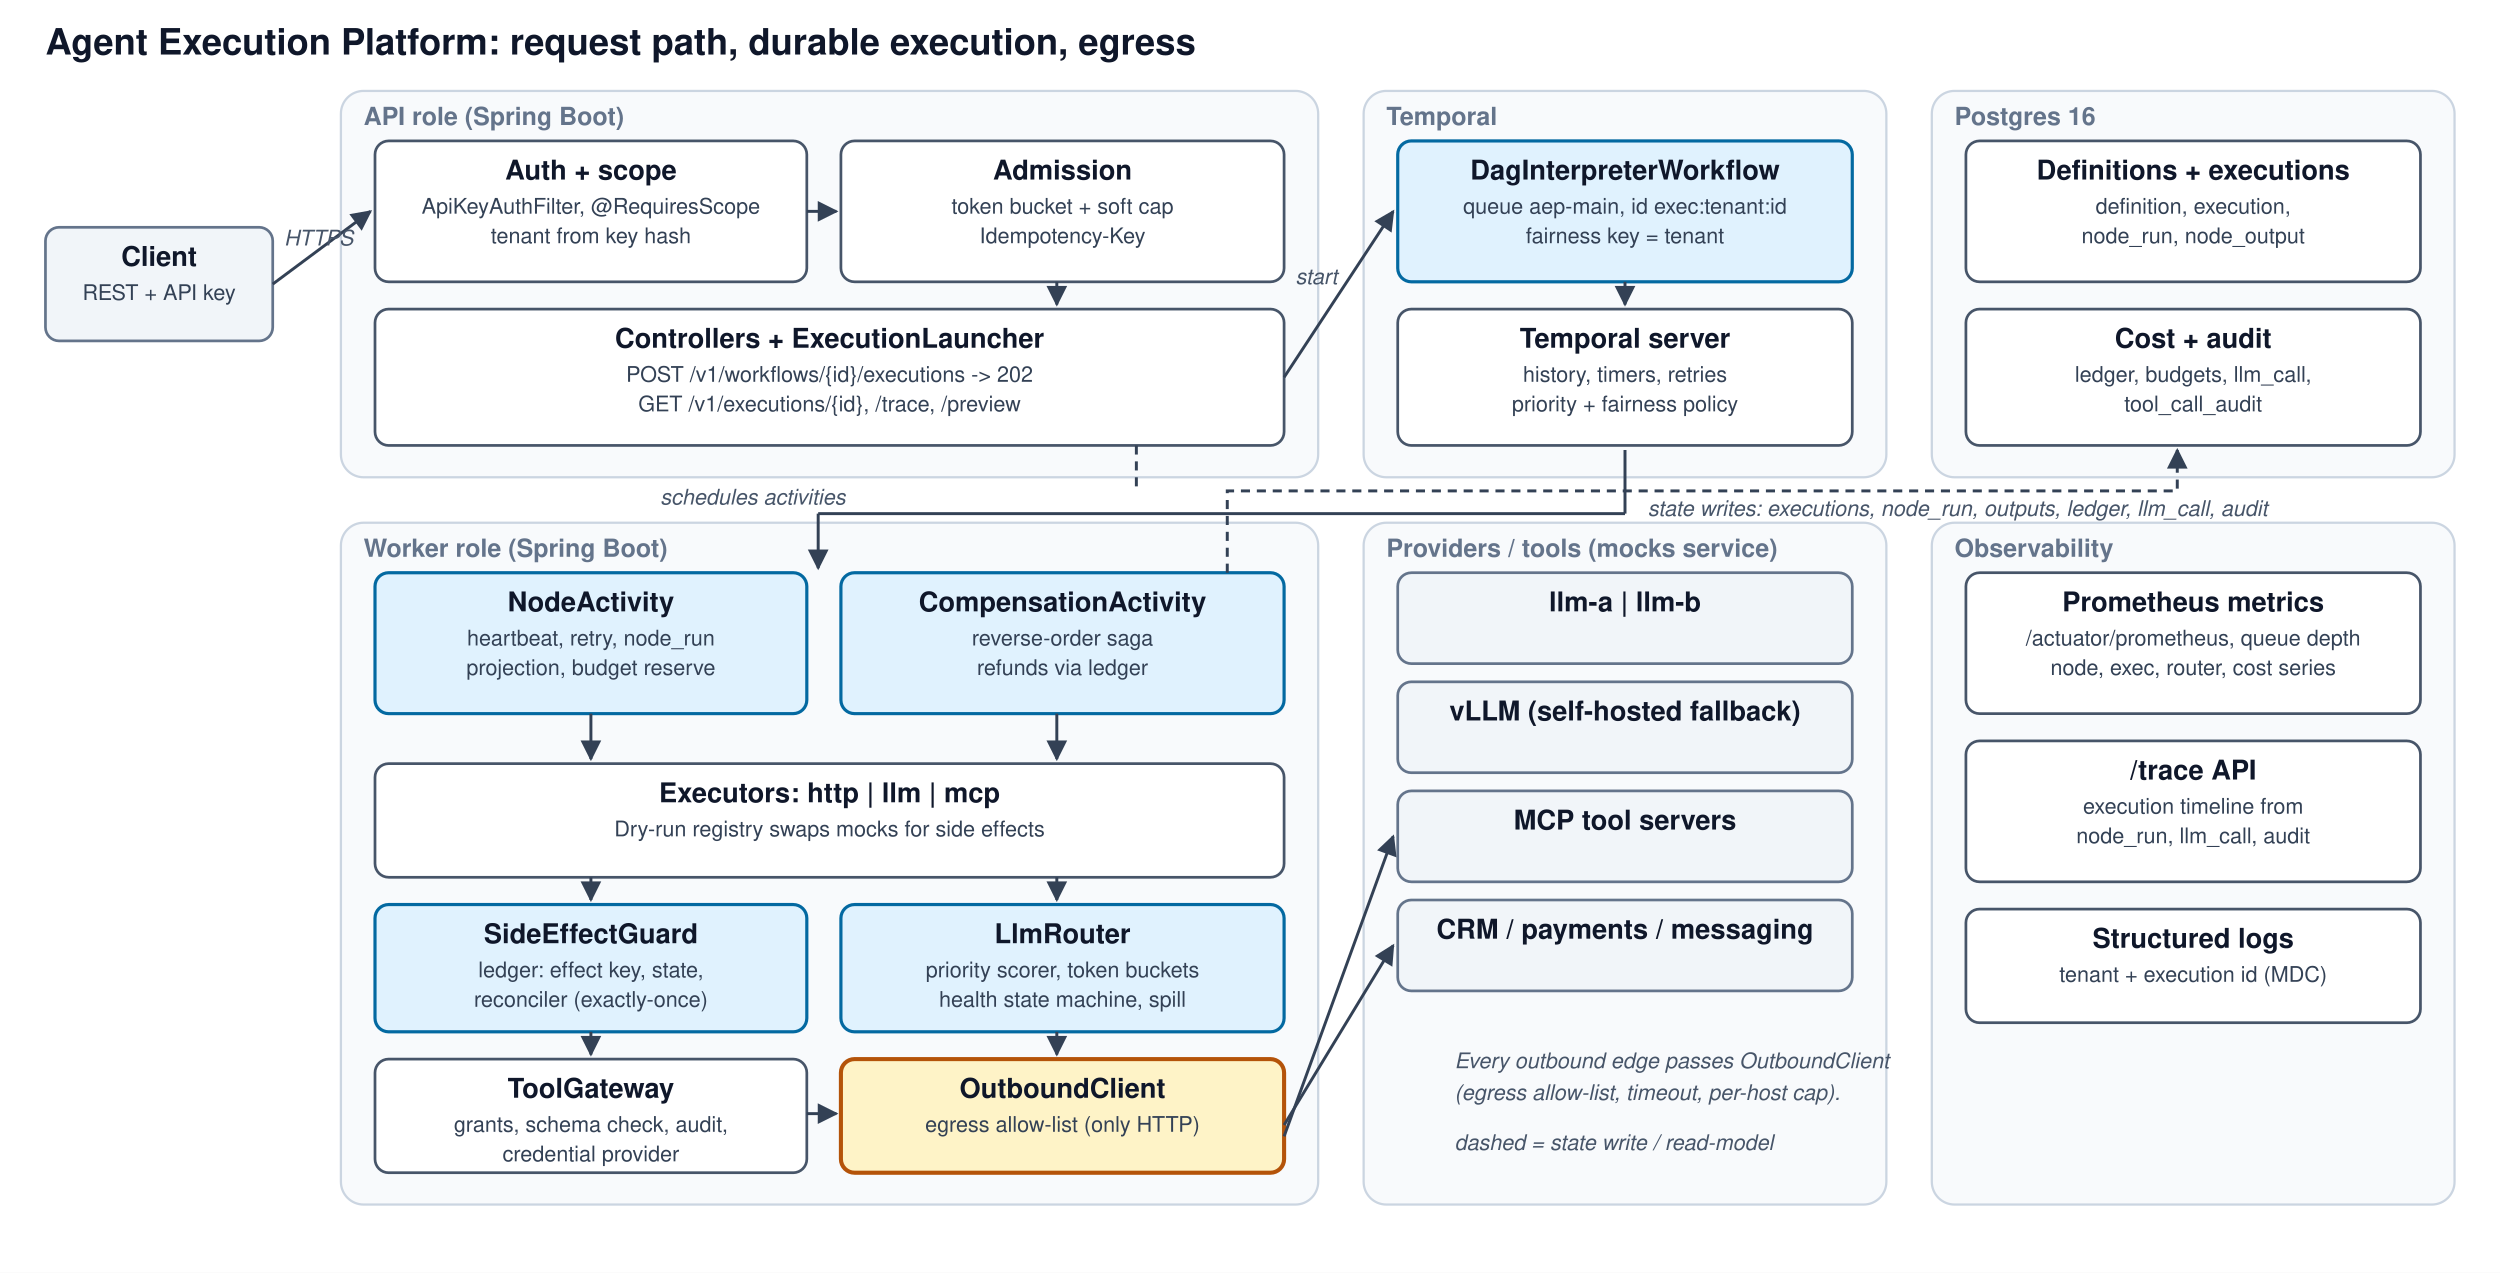
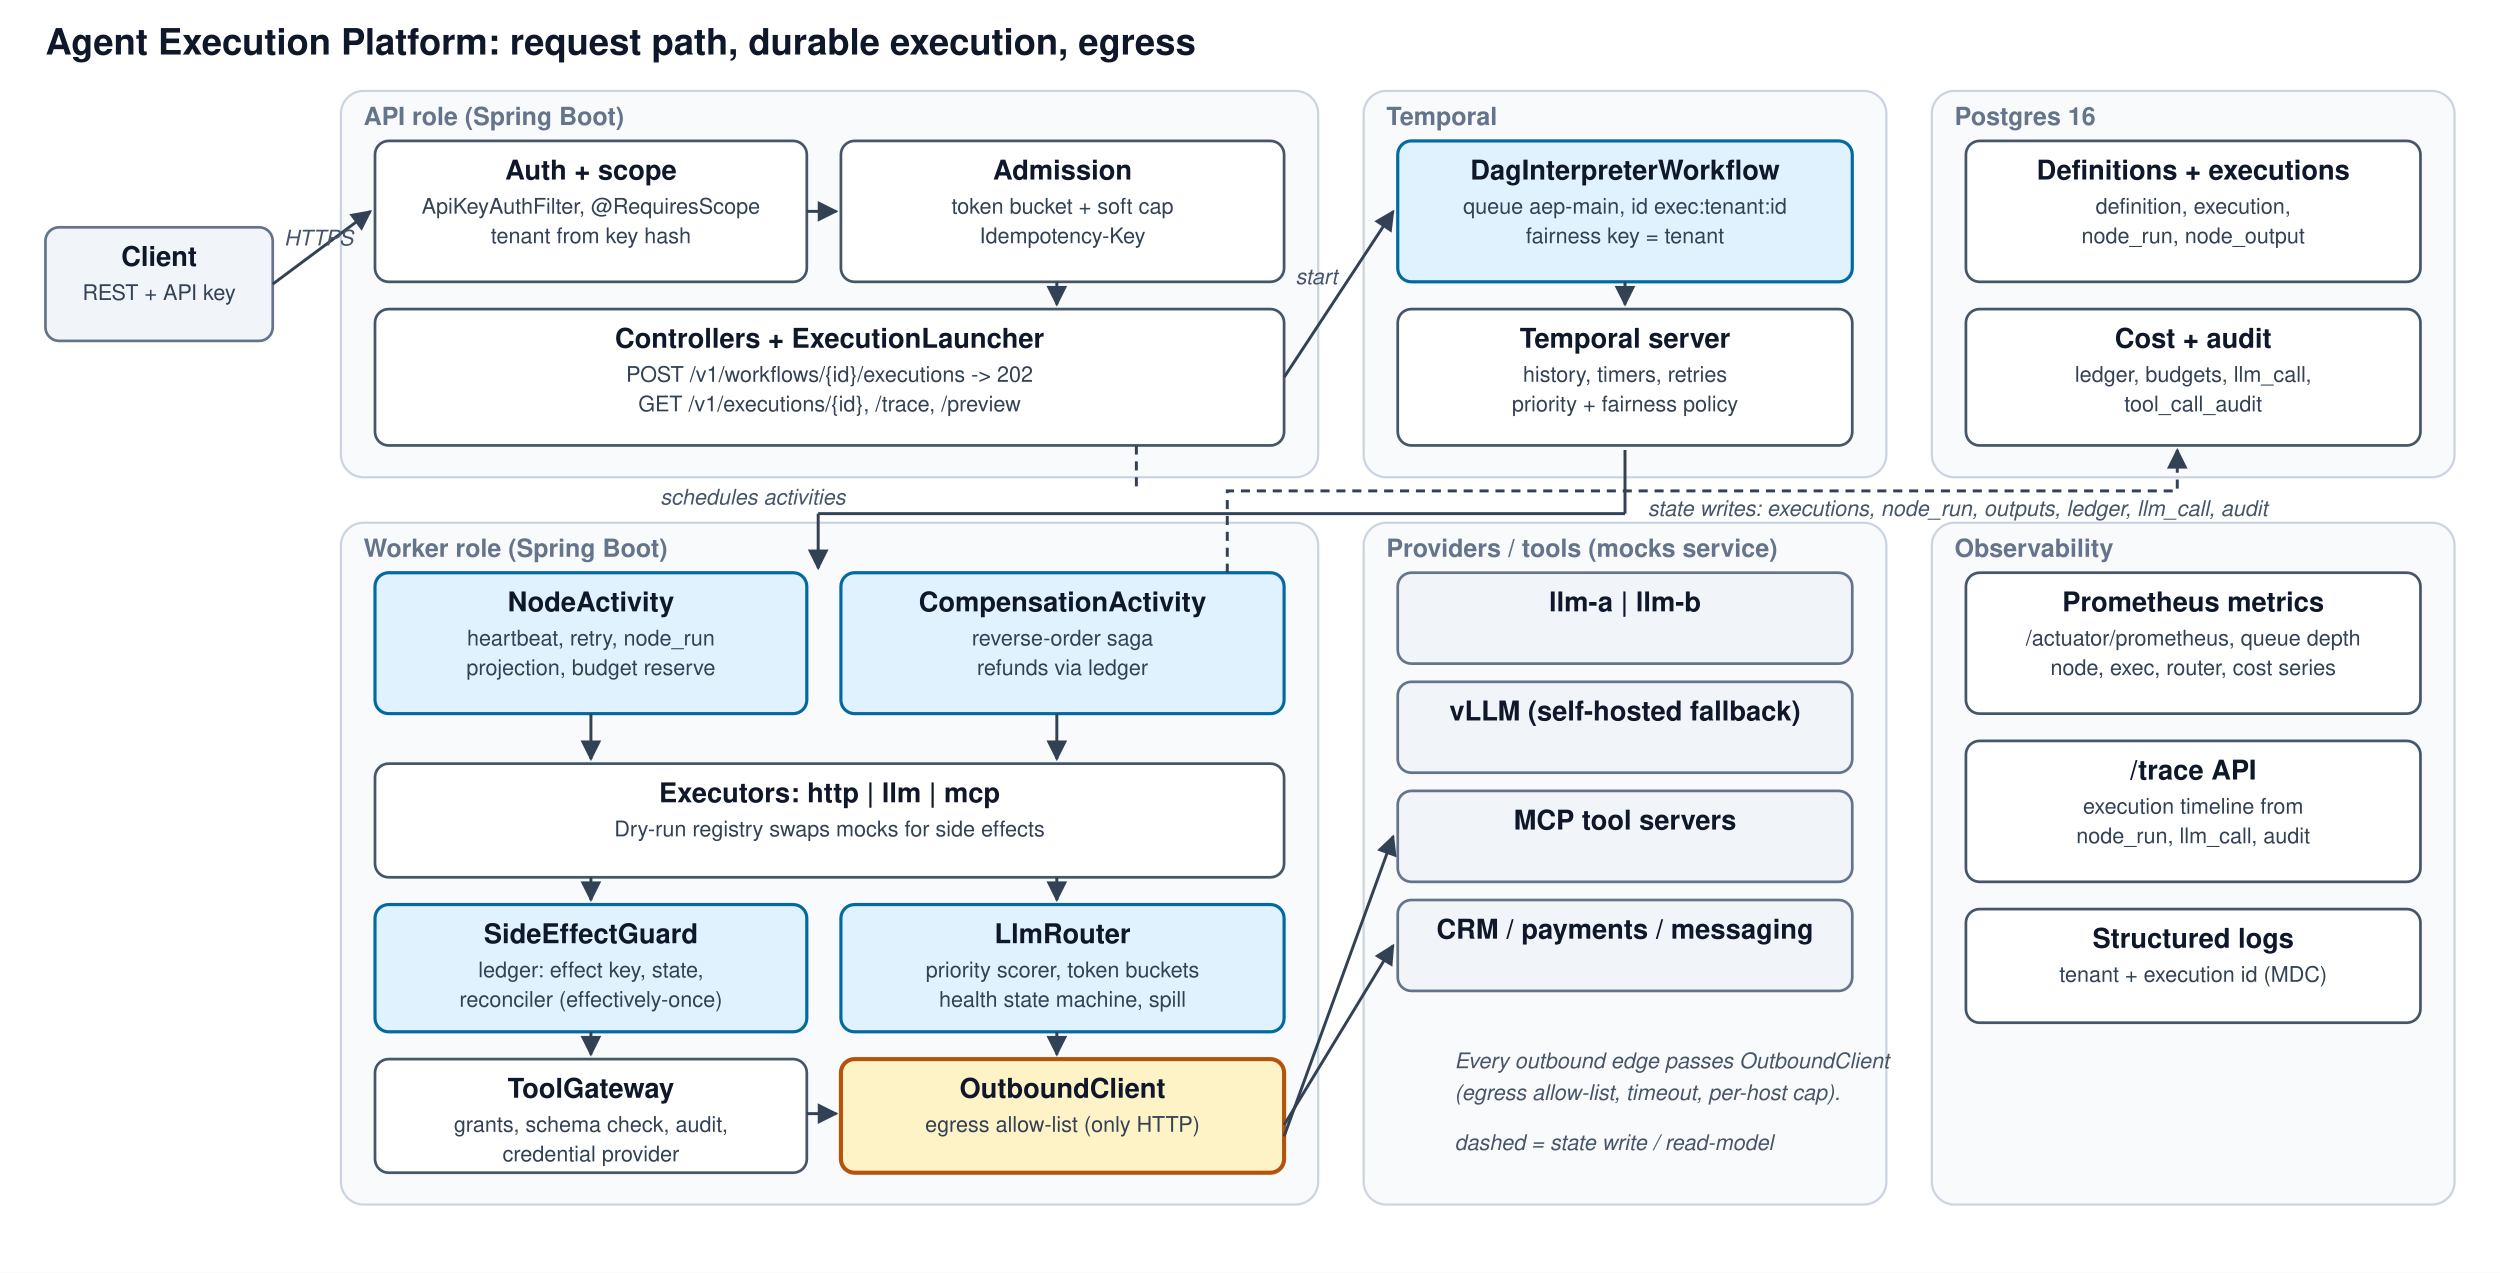
<svg xmlns="http://www.w3.org/2000/svg" viewBox="0 0 1100 560" width="1100" height="560" role="img" aria-labelledby="ti de">
  <defs>
    <marker id="ah" viewBox="0 0 10 10" refX="9" refY="5" markerWidth="7" markerHeight="7" orient="auto">
      <path d="M0,0 L10,5 L0,10 z" fill="#334155" />
    </marker>
  </defs>
  <style>
text{font-family:Helvetica,Arial,sans-serif}
.box{fill:#fff;stroke:#475569;stroke-width:1.2}
.hi{fill:#e0f2fe;stroke:#0369a1;stroke-width:1.4}
.eg{fill:#fef3c7;stroke:#b45309;stroke-width:1.8}
.ext{fill:#f1f5f9;stroke:#64748b;stroke-width:1.2;stroke-dasharray:none}
.zone{fill:#f8fafc;stroke:#cbd5e1;stroke-width:1}
.z{font-size:11px;fill:#64748b;font-weight:bold}
.t{font-size:12px;font-weight:bold;fill:#0f172a}
.s{font-size:9.5px;fill:#334155}
.l{font-size:9.5px;fill:#475569;font-style:italic}
.a{stroke:#334155;stroke-width:1.3}
.dash{stroke-dasharray:4 3}
</style>
  <rect width="1100" height="560" fill="#fff" />
  <text x="20" y="24" font-size="16" font-weight="bold" fill="#0f172a">Agent Execution Platform: request path, durable execution, egress</text>
  <rect class="zone" x="150" y="40" width="430" height="170" rx="10" />
  <text class="z" x="160" y="55">API role (Spring Boot)</text>
  <rect class="zone" x="150" y="230" width="430" height="300" rx="10" />
  <text class="z" x="160" y="245">Worker role (Spring Boot)</text>
  <rect class="zone" x="600" y="40" width="230" height="170" rx="10" />
  <text class="z" x="610" y="55">Temporal</text>
  <rect class="zone" x="600" y="230" width="230" height="300" rx="10" />
  <text class="z" x="610" y="245">Providers / tools (mocks service)</text>
  <rect class="zone" x="850" y="40" width="230" height="170" rx="10" />
  <text class="z" x="860" y="55">Postgres 16</text>
  <rect class="zone" x="850" y="230" width="230" height="300" rx="10" />
  <text class="z" x="860" y="245">Observability</text>
  <rect class="ext" x="20" y="100" width="100" height="50" rx="6" />
  <text class="t" x="70.0" y="117" text-anchor="middle">Client</text>
  <text class="s" x="70.0" y="132" text-anchor="middle">REST + API key</text>
  <rect class="box" x="165" y="62" width="190" height="62" rx="6" />
  <text class="t" x="260.0" y="79" text-anchor="middle">Auth + scope</text>
  <text class="s" x="260.0" y="94" text-anchor="middle">ApiKeyAuthFilter, @RequiresScope</text>
  <text class="s" x="260.0" y="107" text-anchor="middle">tenant from key hash</text>
  <rect class="box" x="370" y="62" width="195" height="62" rx="6" />
  <text class="t" x="467.5" y="79" text-anchor="middle">Admission</text>
  <text class="s" x="467.5" y="94" text-anchor="middle">token bucket + soft cap</text>
  <text class="s" x="467.5" y="107" text-anchor="middle">Idempotency-Key</text>
  <rect class="box" x="165" y="136" width="400" height="60" rx="6" />
  <text class="t" x="365.0" y="153" text-anchor="middle">Controllers + ExecutionLauncher</text>
  <text class="s" x="365.0" y="168" text-anchor="middle">POST /v1/workflows/{id}/executions -&gt; 202</text>
  <text class="s" x="365.0" y="181" text-anchor="middle">GET /v1/executions/{id}, /trace, /preview</text>
  <rect class="hi" x="615" y="62" width="200" height="62" rx="6" />
  <text class="t" x="715.0" y="79" text-anchor="middle">DagInterpreterWorkflow</text>
  <text class="s" x="715.0" y="94" text-anchor="middle">queue aep-main, id exec:tenant:id</text>
  <text class="s" x="715.0" y="107" text-anchor="middle">fairness key = tenant</text>
  <rect class="box" x="615" y="136" width="200" height="60" rx="6" />
  <text class="t" x="715.0" y="153" text-anchor="middle">Temporal server</text>
  <text class="s" x="715.0" y="168" text-anchor="middle">history, timers, retries</text>
  <text class="s" x="715.0" y="181" text-anchor="middle">priority + fairness policy</text>
  <rect class="box" x="865" y="62" width="200" height="62" rx="6" />
  <text class="t" x="965.0" y="79" text-anchor="middle">Definitions + executions</text>
  <text class="s" x="965.0" y="94" text-anchor="middle">definition, execution,</text>
  <text class="s" x="965.0" y="107" text-anchor="middle">node_run, node_output</text>
  <rect class="box" x="865" y="136" width="200" height="60" rx="6" />
  <text class="t" x="965.0" y="153" text-anchor="middle">Cost + audit</text>
  <text class="s" x="965.0" y="168" text-anchor="middle">ledger, budgets, llm_call,</text>
  <text class="s" x="965.0" y="181" text-anchor="middle">tool_call_audit</text>
  <rect class="hi" x="165" y="252" width="190" height="62" rx="6" />
  <text class="t" x="260.0" y="269" text-anchor="middle">NodeActivity</text>
  <text class="s" x="260.0" y="284" text-anchor="middle">heartbeat, retry, node_run</text>
  <text class="s" x="260.0" y="297" text-anchor="middle">projection, budget reserve</text>
  <rect class="hi" x="370" y="252" width="195" height="62" rx="6" />
  <text class="t" x="467.5" y="269" text-anchor="middle">CompensationActivity</text>
  <text class="s" x="467.5" y="284" text-anchor="middle">reverse-order saga</text>
  <text class="s" x="467.5" y="297" text-anchor="middle">refunds via ledger</text>
  <rect class="box" x="165" y="336" width="400" height="50" rx="6" />
  <text class="t" x="365.0" y="353" text-anchor="middle">Executors: http | llm | mcp</text>
  <text class="s" x="365.0" y="368" text-anchor="middle">Dry-run registry swaps mocks for side effects</text>
  <rect class="hi" x="165" y="398" width="190" height="56" rx="6" />
  <text class="t" x="260.0" y="415" text-anchor="middle">SideEffectGuard</text>
  <text class="s" x="260.0" y="430" text-anchor="middle">ledger: effect key, state,</text>
-   <text class="s" x="260.0" y="443" text-anchor="middle">reconciler (exactly-once)</text>
+   <text class="s" x="260.0" y="443" text-anchor="middle">reconciler (effectively-once)</text>
  <rect class="hi" x="370" y="398" width="195" height="56" rx="6" />
  <text class="t" x="467.5" y="415" text-anchor="middle">LlmRouter</text>
  <text class="s" x="467.5" y="430" text-anchor="middle">priority scorer, token buckets</text>
  <text class="s" x="467.5" y="443" text-anchor="middle">health state machine, spill</text>
  <rect class="box" x="165" y="466" width="190" height="50" rx="6" />
  <text class="t" x="260.0" y="483" text-anchor="middle">ToolGateway</text>
  <text class="s" x="260.0" y="498" text-anchor="middle">grants, schema check, audit,</text>
  <text class="s" x="260.0" y="511" text-anchor="middle">credential provider</text>
  <rect class="eg" x="370" y="466" width="195" height="50" rx="6" />
  <text class="t" x="467.5" y="483" text-anchor="middle">OutboundClient</text>
  <text class="s" x="467.5" y="498" text-anchor="middle">egress allow-list (only HTTP)</text>
  <rect class="ext" x="615" y="252" width="200" height="40" rx="6" />
  <text class="t" x="715.0" y="269" text-anchor="middle">llm-a   |   llm-b</text>
  <rect class="ext" x="615" y="300" width="200" height="40" rx="6" />
  <text class="t" x="715.0" y="317" text-anchor="middle">vLLM (self-hosted fallback)</text>
  <rect class="ext" x="615" y="348" width="200" height="40" rx="6" />
  <text class="t" x="715.0" y="365" text-anchor="middle">MCP tool servers</text>
  <rect class="ext" x="615" y="396" width="200" height="40" rx="6" />
  <text class="t" x="715.0" y="413" text-anchor="middle">CRM / payments / messaging</text>
  <rect class="box" x="865" y="252" width="200" height="62" rx="6" />
  <text class="t" x="965.0" y="269" text-anchor="middle">Prometheus metrics</text>
  <text class="s" x="965.0" y="284" text-anchor="middle">/actuator/prometheus, queue depth</text>
  <text class="s" x="965.0" y="297" text-anchor="middle">node, exec, router, cost series</text>
  <rect class="box" x="865" y="326" width="200" height="62" rx="6" />
  <text class="t" x="965.0" y="343" text-anchor="middle">/trace API</text>
  <text class="s" x="965.0" y="358" text-anchor="middle">execution timeline from</text>
  <text class="s" x="965.0" y="371" text-anchor="middle">node_run, llm_call, audit</text>
  <rect class="box" x="865" y="400" width="200" height="50" rx="6" />
  <text class="t" x="965.0" y="417" text-anchor="middle">Structured logs</text>
  <text class="s" x="965.0" y="432" text-anchor="middle">tenant + execution id (MDC)</text>
  <line class="a" x1="120" y1="125" x2="163" y2="93" marker-end="url(#ah)" />
  <text class="l" x="125" y="108">HTTPS</text>
  <line class="a" x1="355" y1="93" x2="368" y2="93" marker-end="url(#ah)" />
  <line class="a" x1="465" y1="124" x2="465" y2="134" marker-end="url(#ah)" />
  <line class="a" x1="565" y1="166" x2="613" y2="93" marker-end="url(#ah)" />
  <text class="l" x="570" y="125">start</text>
  <line class="a" x1="715" y1="124" x2="715" y2="134" marker-end="url(#ah)" />
  <line class="a" x1="260" y1="314" x2="260" y2="334" marker-end="url(#ah)" />
  <line class="a" x1="465" y1="314" x2="465" y2="334" marker-end="url(#ah)" />
  <line class="a" x1="260" y1="386" x2="260" y2="396" marker-end="url(#ah)" />
  <line class="a" x1="465" y1="386" x2="465" y2="396" marker-end="url(#ah)" />
  <line class="a" x1="260" y1="454" x2="260" y2="464" marker-end="url(#ah)" />
  <line class="a" x1="355" y1="490" x2="368" y2="490" marker-end="url(#ah)" />
  <line class="a" x1="565" y1="500" x2="613" y2="368" marker-end="url(#ah)" />
  <line class="a" x1="565" y1="495" x2="613" y2="416" marker-end="url(#ah)" />
  <line class="a" x1="465" y1="454" x2="465" y2="464" marker-end="url(#ah)" />
  <line class="a" x1="715" y1="198" x2="715" y2="226" />
  <line class="a" x1="715" y1="226" x2="360" y2="226" />
  <line class="a" x1="360" y1="226" x2="360" y2="250" marker-end="url(#ah)" />
  <text class="l" x="372" y="222" text-anchor="end">schedules activities</text>
  <polyline class="a dash" fill="none" points="540,252 540,216 958,216 958,198" marker-end="url(#ah)" />
  <polyline class="a dash" fill="none" points="500,196 500,216" />
  <text class="l" x="725" y="227">state writes: executions, node_run, outputs, ledger, llm_call, audit</text>
  <text class="l" x="640" y="470">Every outbound edge passes OutboundClient</text>
  <text class="l" x="640" y="484">(egress allow-list, timeout, per-host cap).</text>
  <text class="l" x="640" y="506">dashed = state write / read-model</text>
</svg>
